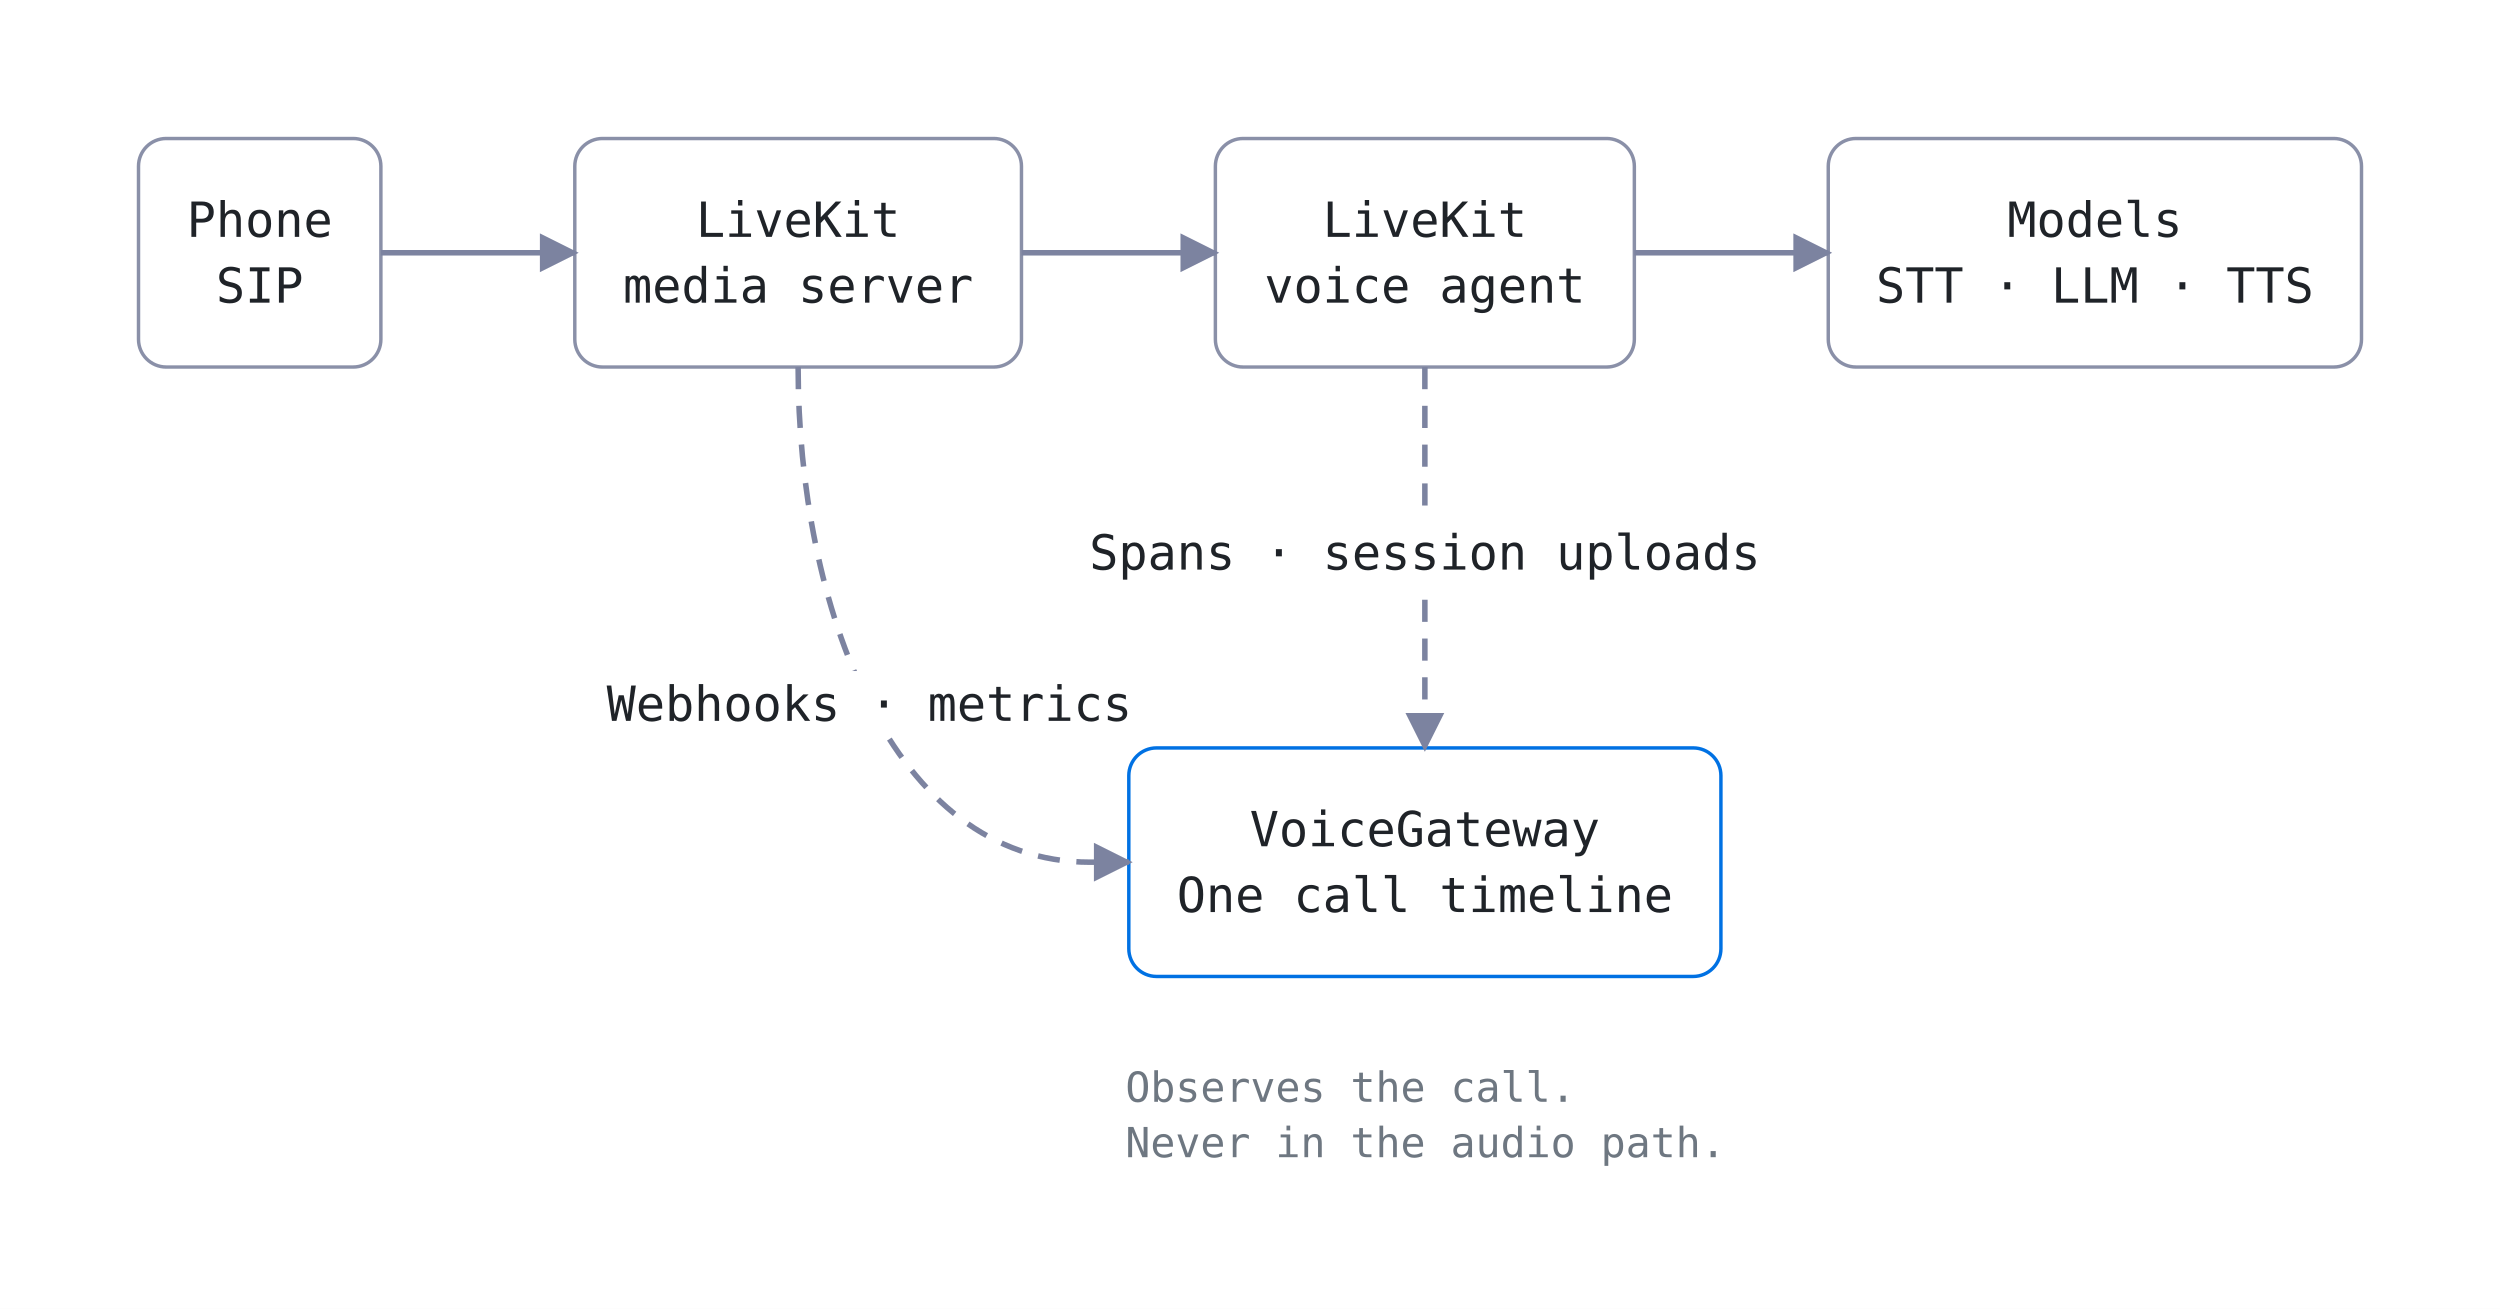
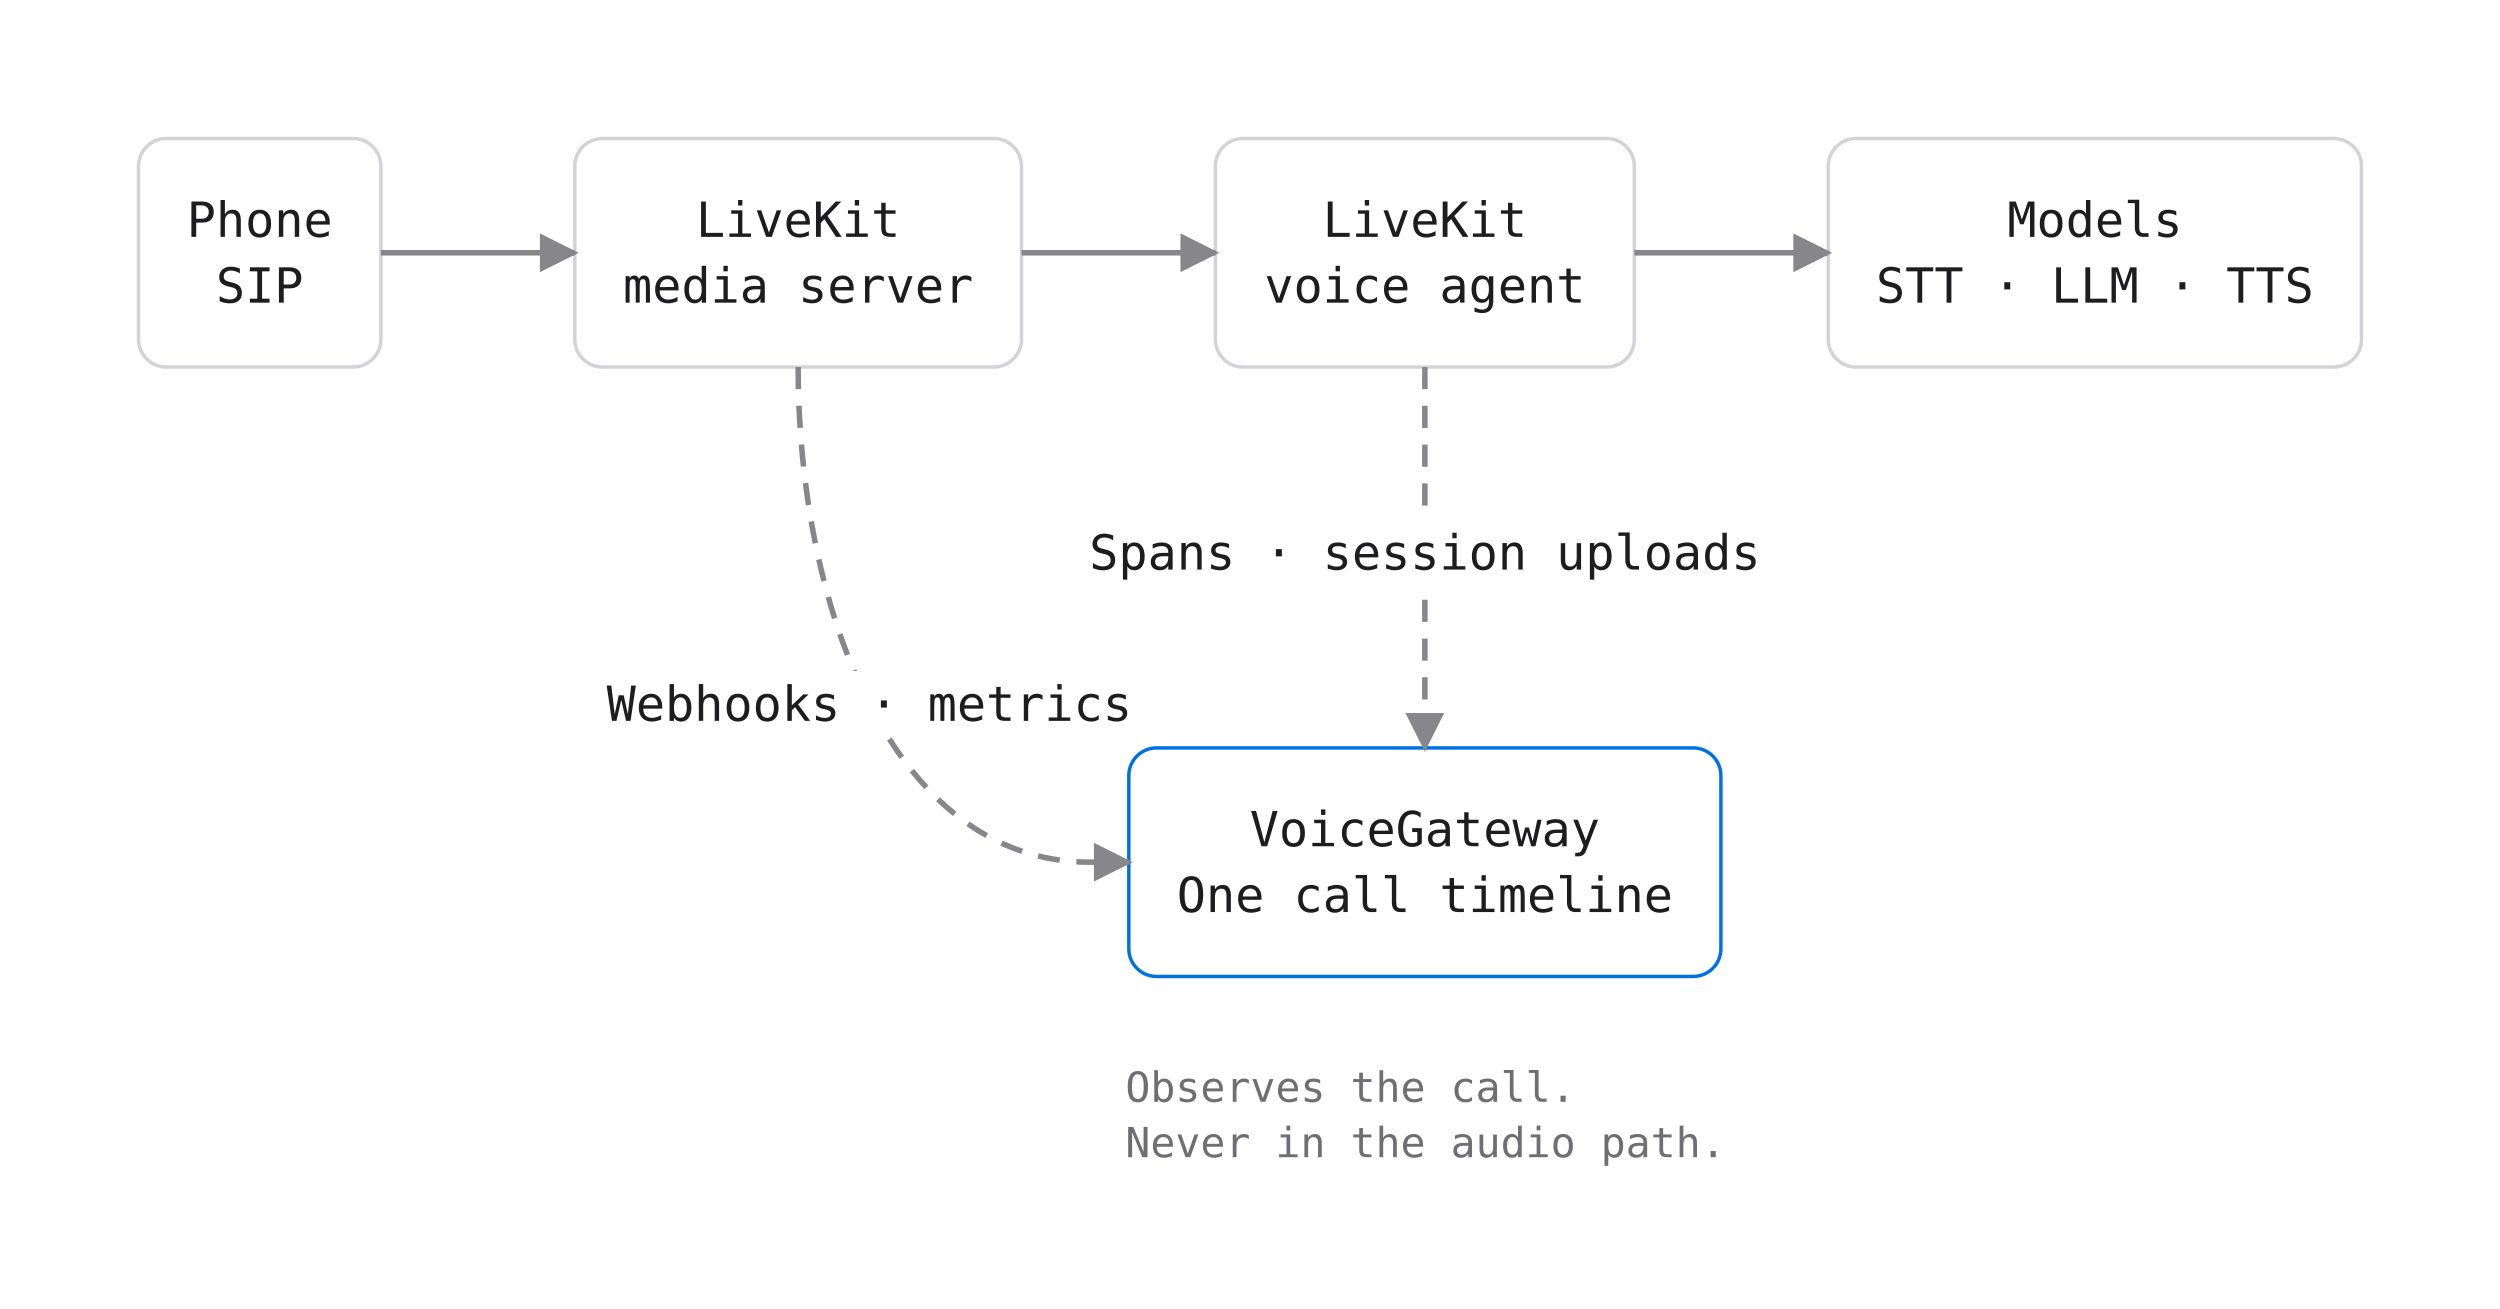
<svg xmlns="http://www.w3.org/2000/svg" width="722" height="378" viewBox="0 0 722 378" font-family="'DejaVu Sans Mono', 'Menlo', 'Consolas', 'Liberation Mono', 'Courier New', monospace" font-size="14px">
  <defs>
-     <marker id="rfbaf73cb-arrow-7c83a0" viewBox="0 0 10 10" refX="9" refY="5" markerWidth="7" markerHeight="7" orient="auto-start-reverse">
-       <path d="M 0 0 L 10 5 L 0 10 z" fill="#7c83a0" />
+     <marker id="r834b7dd7-arrow-86868b" viewBox="0 0 10 10" refX="9" refY="5" markerWidth="7" markerHeight="7" orient="auto-start-reverse">
+       <path d="M 0 0 L 10 5 L 0 10 z" fill="#86868b" />
    </marker>
  </defs>
  <rect x="0" y="0" width="722" height="378" fill="#ffffff" />
-   <path d="M48 40 H102 a8 8 0 0 1 8 8 V98 a8 8 0 0 1 -8 8 H48 a8 8 0 0 1 -8 -8 V48 a8 8 0 0 1 8 -8 Z" fill="#ffffff" stroke="#8a90a8" />
-   <text x="75" y="68.4" fill="#1f2328" text-anchor="middle">Phone</text>
-   <text x="75" y="87.4" fill="#1f2328" text-anchor="middle">SIP</text>
-   <path d="M174 40 H287 a8 8 0 0 1 8 8 V98 a8 8 0 0 1 -8 8 H174 a8 8 0 0 1 -8 -8 V48 a8 8 0 0 1 8 -8 Z" fill="#ffffff" stroke="#8a90a8" />
-   <text x="230.5" y="68.4" fill="#1f2328" text-anchor="middle">LiveKit</text>
-   <text x="230.5" y="87.4" fill="#1f2328" text-anchor="middle">media server</text>
-   <path d="M359 40 H464 a8 8 0 0 1 8 8 V98 a8 8 0 0 1 -8 8 H359 a8 8 0 0 1 -8 -8 V48 a8 8 0 0 1 8 -8 Z" fill="#ffffff" stroke="#8a90a8" />
-   <text x="411.5" y="68.4" fill="#1f2328" text-anchor="middle">LiveKit</text>
-   <text x="411.5" y="87.4" fill="#1f2328" text-anchor="middle">voice agent</text>
-   <path d="M536 40 H674 a8 8 0 0 1 8 8 V98 a8 8 0 0 1 -8 8 H536 a8 8 0 0 1 -8 -8 V48 a8 8 0 0 1 8 -8 Z" fill="#ffffff" stroke="#8a90a8" />
-   <text x="605" y="68.4" fill="#1f2328" text-anchor="middle">Models</text>
-   <text x="605" y="87.4" fill="#1f2328" text-anchor="middle">STT · LLM · TTS</text>
+   <path d="M48 40 H102 a8 8 0 0 1 8 8 V98 a8 8 0 0 1 -8 8 H48 a8 8 0 0 1 -8 -8 V48 a8 8 0 0 1 8 -8 Z" fill="#ffffff" stroke="#d2d2d7" />
+   <text x="75" y="68.4" fill="#1d1d1f" text-anchor="middle">Phone</text>
+   <text x="75" y="87.4" fill="#1d1d1f" text-anchor="middle">SIP</text>
+   <path d="M174 40 H287 a8 8 0 0 1 8 8 V98 a8 8 0 0 1 -8 8 H174 a8 8 0 0 1 -8 -8 V48 a8 8 0 0 1 8 -8 Z" fill="#ffffff" stroke="#d2d2d7" />
+   <text x="230.5" y="68.4" fill="#1d1d1f" text-anchor="middle">LiveKit</text>
+   <text x="230.5" y="87.4" fill="#1d1d1f" text-anchor="middle">media server</text>
+   <path d="M359 40 H464 a8 8 0 0 1 8 8 V98 a8 8 0 0 1 -8 8 H359 a8 8 0 0 1 -8 -8 V48 a8 8 0 0 1 8 -8 Z" fill="#ffffff" stroke="#d2d2d7" />
+   <text x="411.5" y="68.4" fill="#1d1d1f" text-anchor="middle">LiveKit</text>
+   <text x="411.5" y="87.4" fill="#1d1d1f" text-anchor="middle">voice agent</text>
+   <path d="M536 40 H674 a8 8 0 0 1 8 8 V98 a8 8 0 0 1 -8 8 H536 a8 8 0 0 1 -8 -8 V48 a8 8 0 0 1 8 -8 Z" fill="#ffffff" stroke="#d2d2d7" />
+   <text x="605" y="68.4" fill="#1d1d1f" text-anchor="middle">Models</text>
+   <text x="605" y="87.4" fill="#1d1d1f" text-anchor="middle">STT · LLM · TTS</text>
  <path d="M334 216 H489 a8 8 0 0 1 8 8 V274 a8 8 0 0 1 -8 8 H334 a8 8 0 0 1 -8 -8 V224 a8 8 0 0 1 8 -8 Z" fill="#ffffff" stroke="#0071e3" />
-   <text x="411.5" y="244.4" fill="#1f2328" text-anchor="middle">VoiceGateway</text>
-   <text x="411.5" y="263.4" fill="#1f2328" text-anchor="middle">One call timeline</text>
+   <text x="411.5" y="244.4" fill="#1d1d1f" text-anchor="middle">VoiceGateway</text>
+   <text x="411.5" y="263.4" fill="#1d1d1f" text-anchor="middle">One call timeline</text>
  <g font-size="12px">
-     <text x="325" y="318.2" fill="#6e7781" text-anchor="start">Observes the call.</text>
-     <text x="325" y="334.2" fill="#6e7781" text-anchor="start">Never in the audio path.</text>
+     <text x="325" y="318.2" fill="#6e6e73" text-anchor="start">Observes the call.</text>
+     <text x="325" y="334.2" fill="#6e6e73" text-anchor="start">Never in the audio path.</text>
  </g>
-   <path d="M 110 73 C 134 73, 142 73, 154.8 73 L 166 73" fill="none" stroke="#7c83a0" stroke-width="1.6" marker-end="url(#rfbaf73cb-arrow-7c83a0)" />
-   <path d="M 295 73 C 319 73, 327 73, 339.8 73 L 351 73" fill="none" stroke="#7c83a0" stroke-width="1.6" marker-end="url(#rfbaf73cb-arrow-7c83a0)" />
-   <path d="M 472 73 C 496 73, 504 73, 516.8 73 L 528 73" fill="none" stroke="#7c83a0" stroke-width="1.6" marker-end="url(#rfbaf73cb-arrow-7c83a0)" />
-   <path d="M 230.5 106 C 230.5 174.78, 257.22 249, 314.8 249 L 326 249" fill="none" stroke="#7c83a0" stroke-width="1.6" stroke-dasharray="6.4 4.8" marker-end="url(#rfbaf73cb-arrow-7c83a0)" />
+   <path d="M 110 73 C 134 73, 142 73, 154.8 73 L 166 73" fill="none" stroke="#86868b" stroke-width="1.6" marker-end="url(#r834b7dd7-arrow-86868b)" />
+   <path d="M 295 73 C 319 73, 327 73, 339.8 73 L 351 73" fill="none" stroke="#86868b" stroke-width="1.6" marker-end="url(#r834b7dd7-arrow-86868b)" />
+   <path d="M 472 73 C 496 73, 504 73, 516.8 73 L 528 73" fill="none" stroke="#86868b" stroke-width="1.6" marker-end="url(#r834b7dd7-arrow-86868b)" />
+   <path d="M 230.5 106 C 230.5 174.78, 257.22 249, 314.8 249 L 326 249" fill="none" stroke="#86868b" stroke-width="1.6" stroke-dasharray="6.4 4.8" marker-end="url(#r834b7dd7-arrow-86868b)" />
  <rect x="170.06" y="193.79" width="162" height="19" fill="#ffffff" />
-   <text x="251.06" y="208.19" fill="#1f2328" text-anchor="middle">Webhooks · metrics</text>
-   <path d="M 411.5 106 C 411.5 150, 411.5 172, 411.5 204.8 L 411.5 216" fill="none" stroke="#7c83a0" stroke-width="1.6" stroke-dasharray="6.4 4.8" marker-end="url(#rfbaf73cb-arrow-7c83a0)" />
+   <text x="251.06" y="208.19" fill="#1d1d1f" text-anchor="middle">Webhooks · metrics</text>
+   <path d="M 411.5 106 C 411.5 150, 411.5 172, 411.5 204.8 L 411.5 216" fill="none" stroke="#86868b" stroke-width="1.6" stroke-dasharray="6.4 4.8" marker-end="url(#r834b7dd7-arrow-86868b)" />
  <rect x="309.5" y="150.1" width="204" height="19" fill="#ffffff" />
-   <text x="411.5" y="164.5" fill="#1f2328" text-anchor="middle">Spans · session uploads</text>
+   <text x="411.5" y="164.5" fill="#1d1d1f" text-anchor="middle">Spans · session uploads</text>
</svg>
